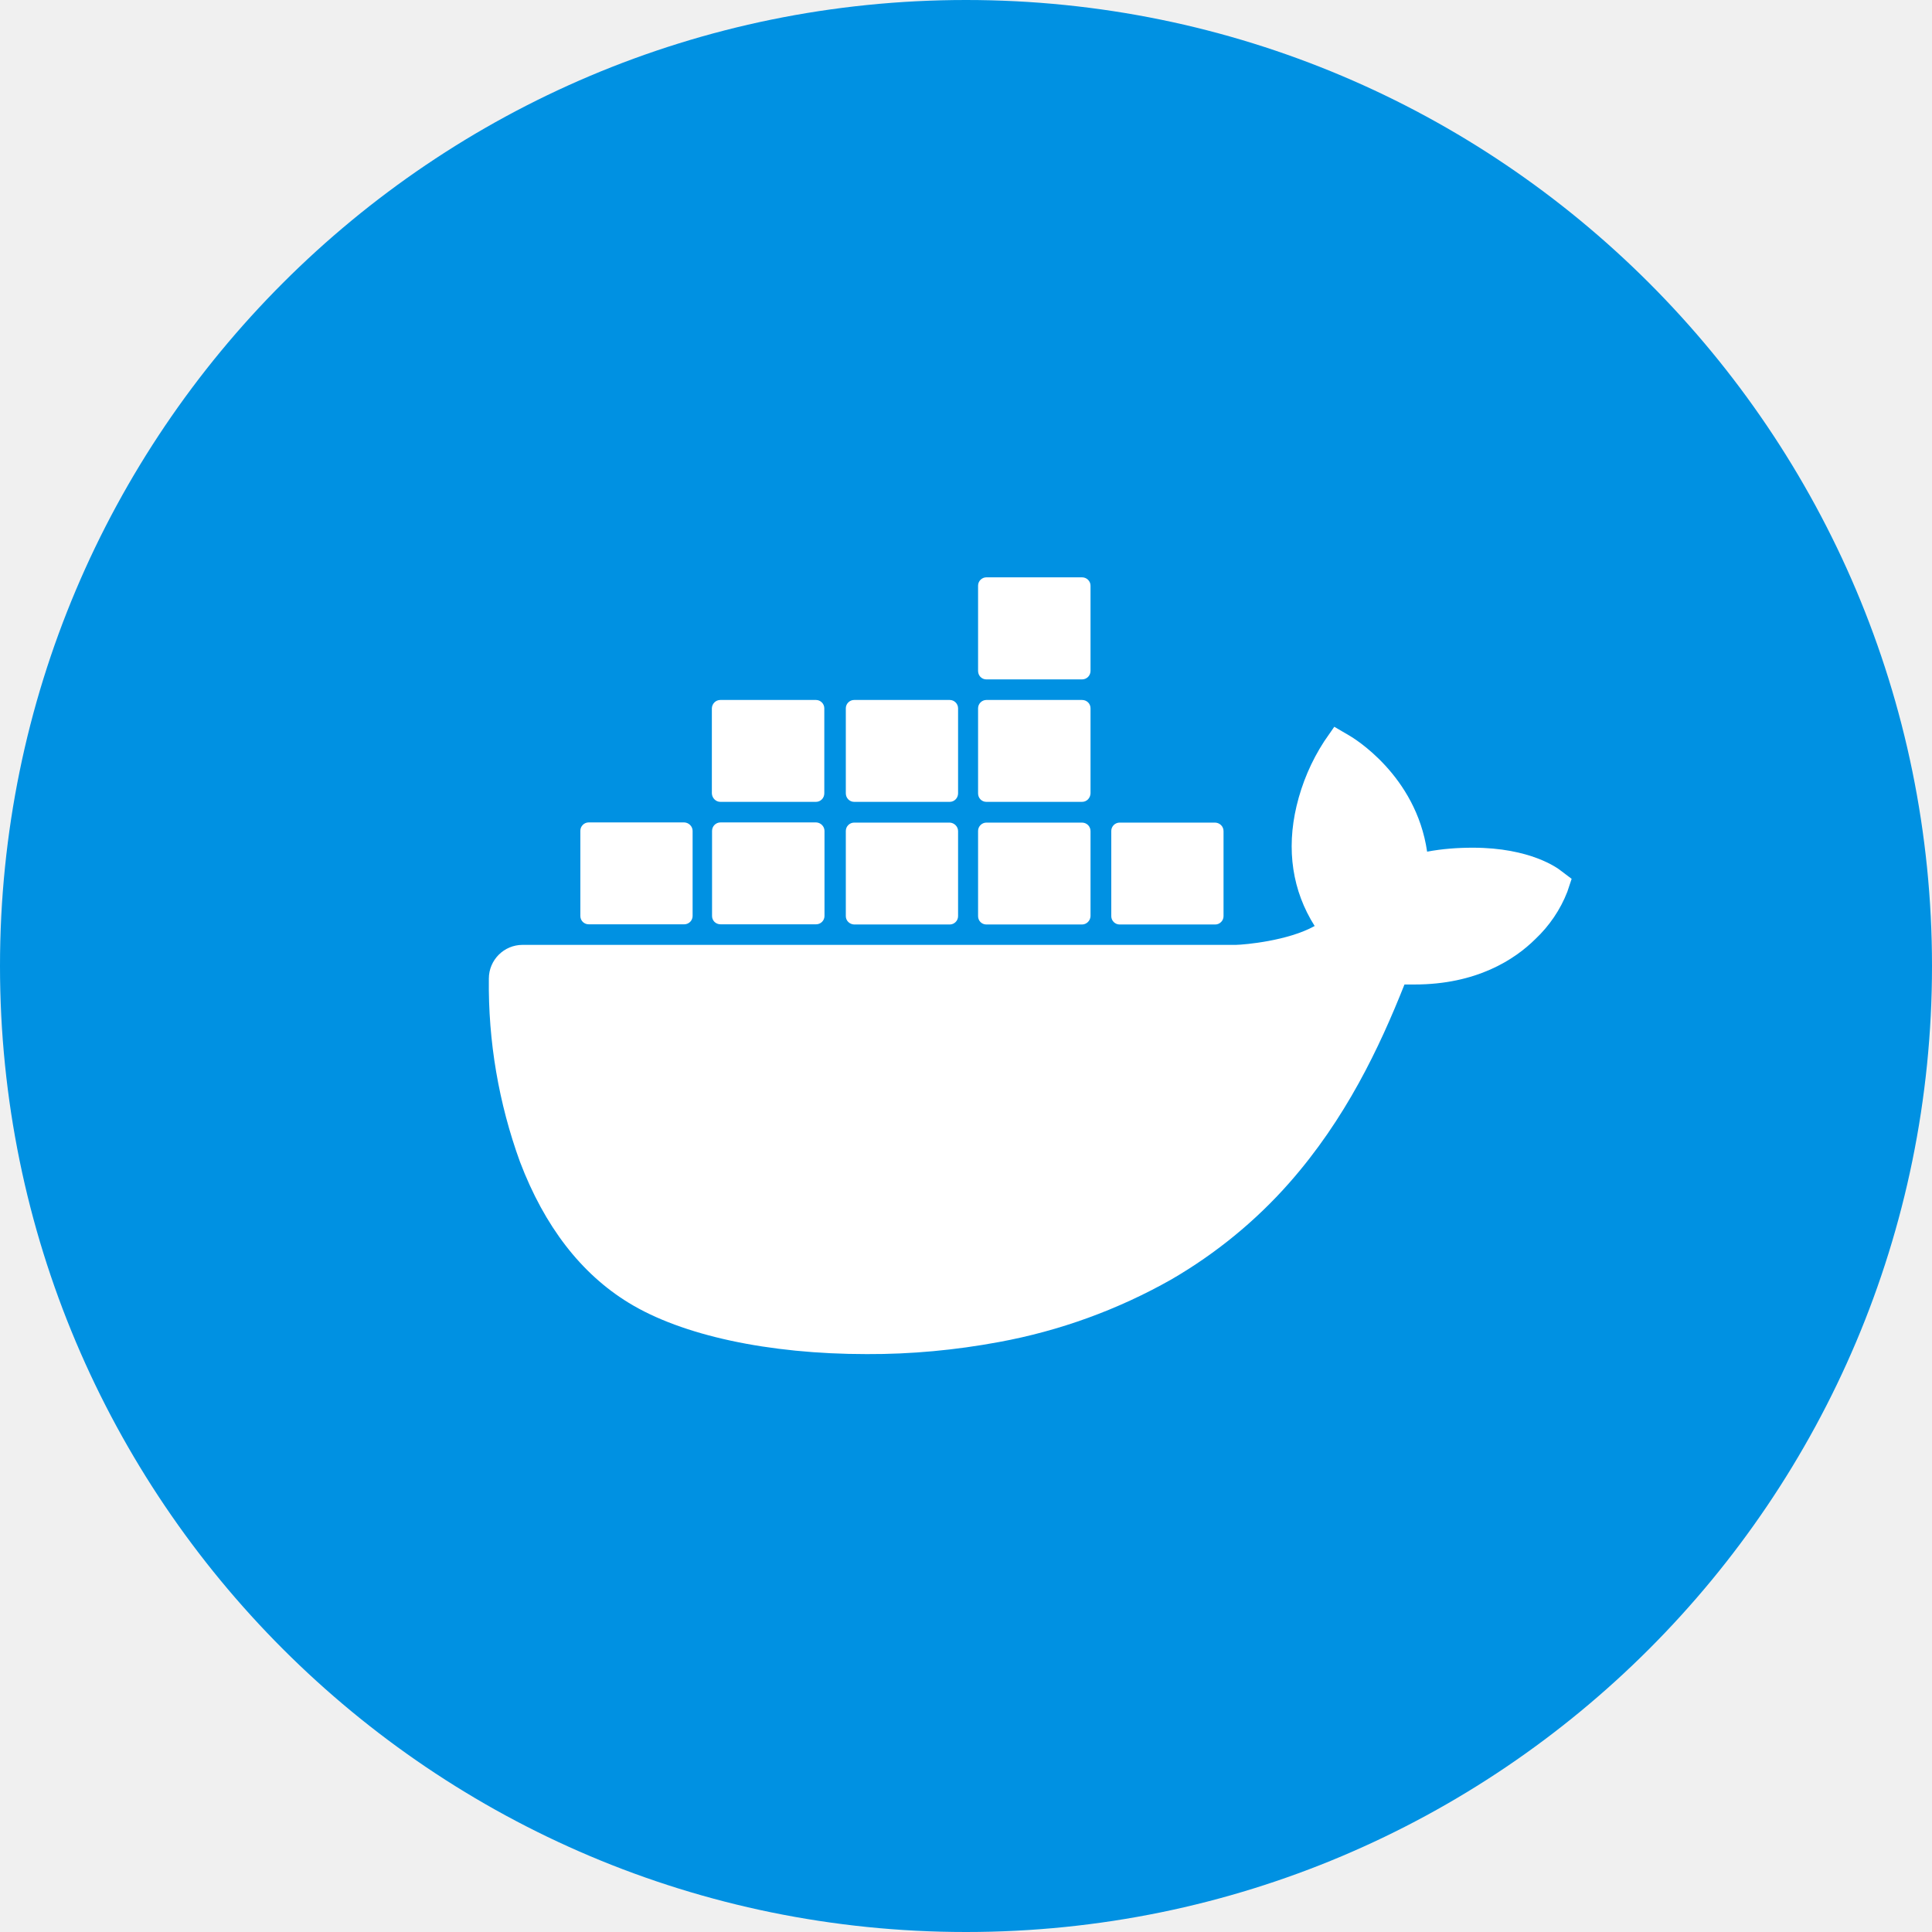
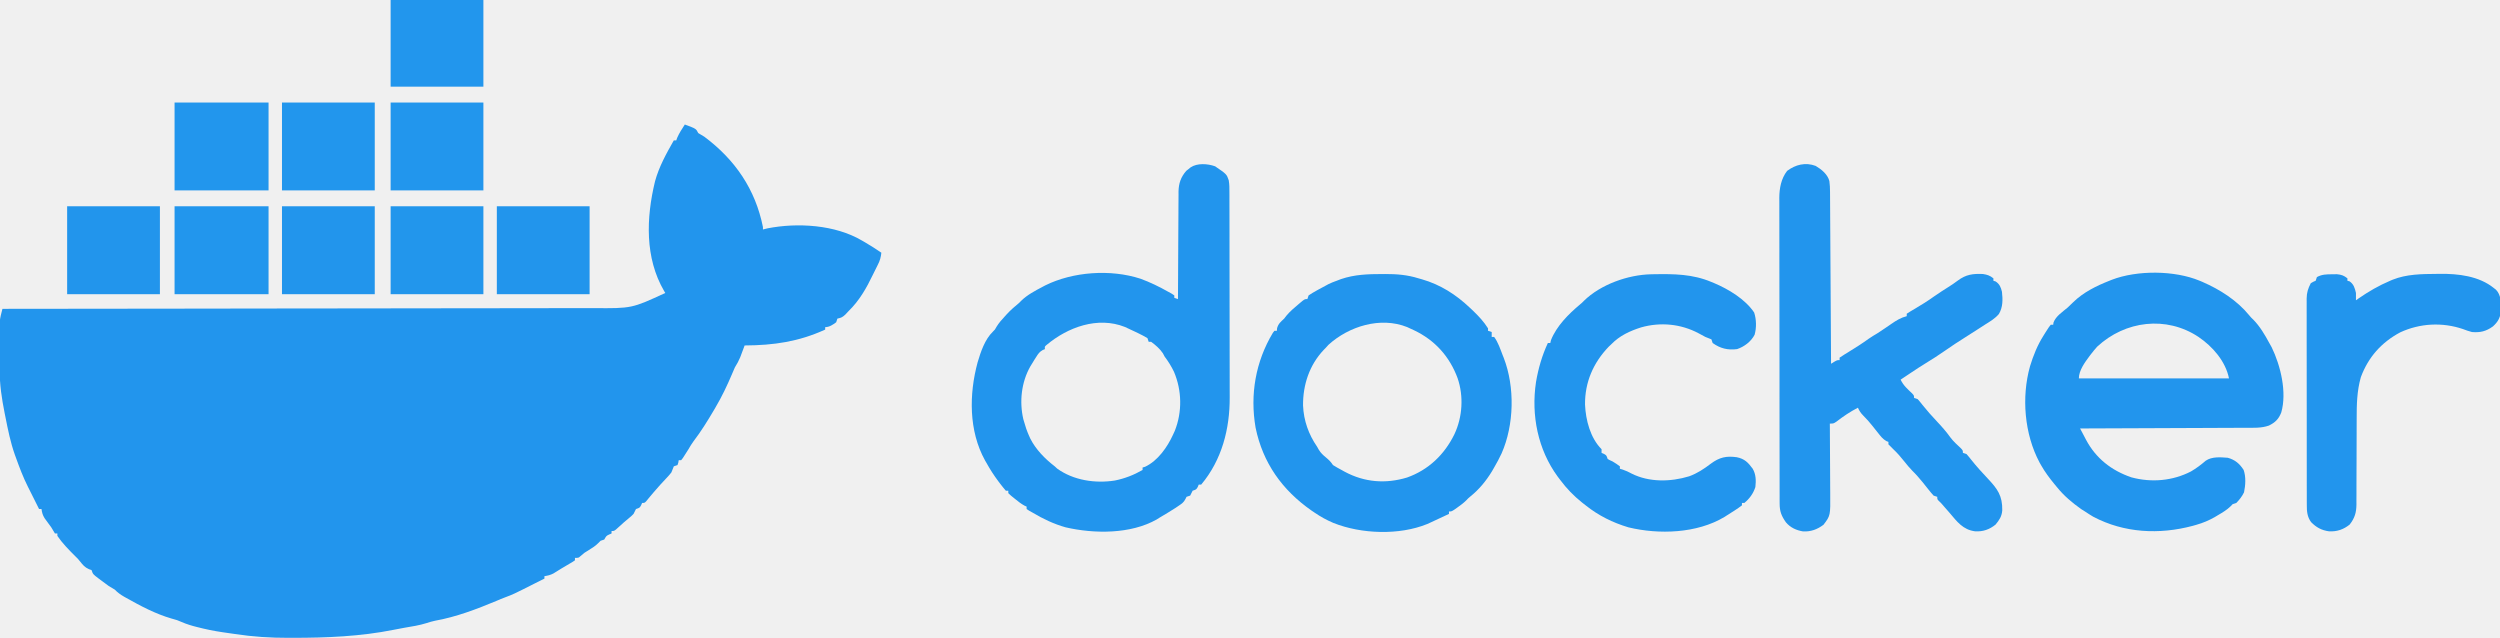
- <svg xmlns="http://www.w3.org/2000/svg" width="800px" height="800px" viewBox="0 0 1024 1024">
-   <circle cx="512" cy="512" r="512" style="fill:#0091e2" />
-   <path d="M827.3 461.5c-1.6-1.3-16.1-12.2-46.7-12.2-8.1 0-16.2.6-24.2 2.1-5.9-40.7-39.5-60.5-41-61.4l-8.2-4.8-5.4 7.8c-6.8 10.5-11.7 22-14.6 34.2-5.5 23.2-2.2 45 9.6 63.6-14.2 7.9-37.1 9.9-41.7 10H277c-9.9 0-17.9 8-17.9 17.9-.4 33.1 5.2 66 16.5 97.1 13 34.2 32.4 59.3 57.6 74.7 28.2 17.3 74.1 27.2 126.2 27.2 23.5.1 47-2.1 70.1-6.4 32.1-5.9 63-17.1 91.4-33.2 23.4-13.6 44.5-30.8 62.4-51.1 29.9-33.9 47.8-71.7 61.1-105.2h5.3c32.8 0 53-13.1 64.1-24.1 7.4-7 13.2-15.5 16.9-25l2.3-6.9-5.7-4.3zM312 489.9h50.7c2.4 0 4.4-2 4.4-4.4v-45.1c0-2.4-2-4.4-4.4-4.5H312c-2.4 0-4.4 2-4.4 4.4v45.2c0 2.5 2 4.4 4.4 4.4m69.9 0h50.7c2.4 0 4.4-2 4.4-4.4v-45.1c0-2.4-2-4.4-4.4-4.5h-50.7c-2.5 0-4.5 2-4.5 4.5v45.1c0 2.5 2 4.4 4.5 4.4m70.8.1h50.7c2.4 0 4.4-2 4.4-4.4v-45.1c0-2.4-2-4.4-4.4-4.5h-50.7c-2.4 0-4.4 2-4.4 4.4v45.2c0 2.4 2 4.3 4.4 4.4m70.1 0h50.7c2.4 0 4.4-2 4.5-4.4v-45.1c0-2.5-2-4.5-4.5-4.5h-50.7c-2.4 0-4.4 2-4.4 4.4v45.2c0 2.4 1.9 4.4 4.4 4.4m-141-65h50.7c2.4 0 4.4-2 4.4-4.5v-45.1c0-2.4-2-4.4-4.4-4.4h-50.7c-2.5 0-4.4 2-4.5 4.4v45.1c.1 2.5 2.1 4.5 4.5 4.5m70.9 0h50.7c2.4 0 4.4-2 4.4-4.5v-45.1c0-2.4-2-4.4-4.4-4.4h-50.7c-2.4 0-4.4 2-4.4 4.4v45.1c0 2.5 2 4.5 4.4 4.5m70.1 0h50.7c2.5 0 4.4-2 4.5-4.5v-45.1c0-2.5-2-4.4-4.5-4.4h-50.7c-2.4 0-4.4 2-4.4 4.4v45.1c0 2.5 1.9 4.5 4.4 4.5m0-64.9h50.7c2.5 0 4.5-2 4.5-4.5v-45.2c0-2.4-2-4.4-4.5-4.4h-50.7c-2.4 0-4.4 2-4.4 4.4v45.2c0 2.5 1.9 4.5 4.4 4.5M593.4 490h50.7c2.4 0 4.4-2 4.4-4.4v-45.1c0-2.5-2-4.4-4.4-4.5h-50.7c-2.4 0-4.4 2-4.4 4.4v45.2c0 2.4 2 4.4 4.4 4.4" style="fill:#fff" />
+ <svg xmlns="http://www.w3.org/2000/svg" version="1.1" width="2048" height="522">
+   <path d="M0 0 C9.211 3.421 9.211 3.421 11 7 C12.657 8.016 14.325 9.013 16 10 C41.22 28.856 57.812 53.094 64 84 C64 84.66 64 85.32 64 86 C65.237 85.691 66.475 85.381 67.75 85.062 C92.382 80.247 123.067 82.083 145 95 C145.905 95.521 146.81 96.042 147.742 96.578 C152.264 99.235 156.672 102.039 161 105 C160.637 108.634 159.856 111.526 158.184 114.738 C156.808 117.417 155.463 120.102 154.176 122.824 C148.833 133.974 142.98 144.329 134 153 C133.154 153.907 132.309 154.815 131.438 155.75 C129.017 157.985 128.063 158.344 125 159 C124.67 159.99 124.34 160.98 124 162 C121.339 163.994 118.388 166 115 166 C115 166.66 115 167.32 115 168 C93.159 177.933 72.966 180.867 49 181 C48.674 181.88 48.348 182.761 48.012 183.668 C47.575 184.829 47.138 185.991 46.688 187.188 C46.258 188.336 45.829 189.485 45.387 190.668 C44.139 193.667 42.714 196.252 41 199 C40.256 200.693 39.514 202.387 38.804 204.095 C34.781 213.63 30.282 223.099 25 232 C24.541 232.782 24.082 233.565 23.609 234.371 C18.528 242.943 13.338 251.399 7.266 259.309 C5.667 261.445 4.348 263.697 3 266 C1.992 267.612 0.97 269.216 -0.062 270.812 C-0.569 271.603 -1.076 272.393 -1.598 273.207 C-2.292 274.095 -2.292 274.095 -3 275 C-3.66 275 -4.32 275 -5 275 C-5.155 275.959 -5.155 275.959 -5.312 276.938 C-5.539 277.618 -5.766 278.299 -6 279 C-6.99 279.33 -7.98 279.66 -9 280 C-9.68 281.661 -10.344 283.329 -11 285 C-12.918 287.395 -12.918 287.395 -15.188 289.812 C-15.992 290.681 -16.796 291.55 -17.625 292.445 C-18.409 293.288 -19.192 294.131 -20 295 C-21.236 296.39 -22.465 297.785 -23.688 299.188 C-24.242 299.82 -24.796 300.453 -25.367 301.105 C-26.49 302.409 -27.599 303.725 -28.695 305.051 C-29.229 305.694 -29.763 306.337 -30.312 307 C-30.783 307.577 -31.254 308.155 -31.738 308.75 C-33 310 -33 310 -35 310 C-35.268 310.639 -35.536 311.279 -35.812 311.938 C-37 314 -37 314 -40 315 C-40.686 316.324 -41.35 317.658 -42 319 C-43.664 320.676 -43.664 320.676 -45.625 322.312 C-46.331 322.908 -47.038 323.504 -47.766 324.117 C-48.503 324.739 -49.24 325.36 -50 326 C-52.116 327.901 -54.229 329.805 -56.336 331.715 C-58 333 -58 333 -60 333 C-60 333.66 -60 334.32 -60 335 C-60.619 335.268 -61.237 335.536 -61.875 335.812 C-64.3 336.956 -64.3 336.956 -66 340 C-66.99 340.33 -67.98 340.66 -69 341 C-69.607 341.607 -70.214 342.214 -70.84 342.84 C-73.229 345.229 -75.679 346.809 -78.562 348.562 C-82.351 350.832 -82.351 350.832 -85.652 353.715 C-87 355 -87 355 -90 355 C-90 355.66 -90 356.32 -90 357 C-91.836 358.297 -91.836 358.297 -94.375 359.75 C-98.869 362.345 -103.285 365.035 -107.676 367.801 C-110.131 369.068 -112.279 369.591 -115 370 C-115 370.66 -115 371.32 -115 372 C-115.871 372.436 -116.743 372.871 -117.641 373.32 C-118.496 373.748 -118.496 373.748 -119.369 374.185 C-120.634 374.817 -121.9 375.449 -123.167 376.081 C-126.224 377.607 -129.277 379.141 -132.32 380.695 C-137.118 383.137 -141.839 385.449 -146.918 387.238 C-149.423 388.155 -151.859 389.202 -154.312 390.25 C-170.565 397.046 -187.38 403.431 -204.773 406.543 C-207.107 407.022 -209.298 407.699 -211.562 408.438 C-217.489 410.291 -223.543 411.239 -229.656 412.254 C-232.685 412.758 -235.687 413.34 -238.693 413.966 C-265.665 419.38 -293.577 420.498 -321 420.5 C-322.183 420.504 -323.365 420.508 -324.584 420.513 C-339.42 420.536 -353.825 419.643 -368.492 417.384 C-371.835 416.872 -375.185 416.408 -378.535 415.944 C-385.886 414.886 -393.064 413.371 -400.25 411.5 C-401.024 411.298 -401.799 411.097 -402.597 410.889 C-407.276 409.614 -411.564 407.953 -416 406 C-417.511 405.531 -419.032 405.09 -420.562 404.688 C-433.546 400.913 -445.698 394.482 -457.438 387.875 C-458.343 387.37 -458.343 387.37 -459.268 386.854 C-462.247 385.153 -464.623 383.45 -467 381 C-468.662 379.992 -470.329 378.993 -472 378 C-474.294 376.39 -476.523 374.701 -478.75 373 C-479.339 372.562 -479.928 372.123 -480.535 371.672 C-484.882 368.354 -484.882 368.354 -486 365 C-487.083 364.629 -487.083 364.629 -488.188 364.25 C-491.667 362.704 -493.183 360.697 -495.543 357.781 C-497.074 355.849 -497.074 355.849 -499.312 353.688 C-504.493 348.507 -509.889 343.088 -514 337 C-514 336.34 -514 335.68 -514 335 C-514.66 335 -515.32 335 -516 335 C-517.047 333.362 -518.038 331.689 -519 330 C-520.802 327.482 -522.634 324.988 -524.477 322.5 C-526.042 319.931 -526.609 317.961 -527 315 C-527.66 315 -528.32 315 -529 315 C-534.859 303.281 -534.859 303.281 -535.927 301.143 C-536.646 299.707 -537.368 298.273 -538.092 296.84 C-542.048 288.998 -545.089 280.882 -548.062 272.625 C-548.308 271.954 -548.553 271.283 -548.806 270.592 C-552.385 260.513 -554.492 250.035 -556.562 239.562 C-556.771 238.533 -556.979 237.504 -557.193 236.443 C-559.559 224.568 -561.31 213.113 -561.266 200.98 C-561.268 199.797 -561.269 198.614 -561.271 197.394 C-561.273 194.916 -561.269 192.438 -561.261 189.96 C-561.25 186.18 -561.261 182.4 -561.273 178.619 C-561.272 176.198 -561.27 173.777 -561.266 171.355 C-561.27 170.234 -561.274 169.113 -561.278 167.959 C-561.272 166.9 -561.265 165.841 -561.259 164.751 C-561.257 163.831 -561.256 162.911 -561.254 161.963 C-560.928 158.155 -559.955 154.701 -559 151 C-557.943 150.999 -556.887 150.998 -555.798 150.997 C-509.193 150.954 -462.588 150.907 -415.983 150.841 C-414.924 150.84 -414.924 150.84 -413.843 150.838 C-398.49 150.816 -383.137 150.794 -367.784 150.771 C-360.254 150.76 -352.724 150.749 -345.194 150.738 C-344.07 150.736 -344.07 150.736 -342.923 150.734 C-318.667 150.699 -294.41 150.673 -270.153 150.652 C-245.212 150.63 -220.271 150.599 -195.33 150.555 C-191.802 150.549 -188.273 150.543 -184.745 150.537 C-183.704 150.535 -183.704 150.535 -182.641 150.533 C-171.494 150.515 -160.348 150.506 -149.201 150.502 C-137.976 150.497 -126.751 150.481 -115.527 150.454 C-109.452 150.44 -103.378 150.431 -97.304 150.435 C-91.731 150.438 -86.157 150.428 -80.584 150.407 C-78.58 150.402 -76.575 150.401 -74.571 150.407 C-43.414 150.661 -43.414 150.661 -16 138 C-16.303 137.501 -16.606 137.002 -16.918 136.488 C-32.831 109.216 -31.656 76.483 -24.417 46.591 C-21.146 34.586 -15.132 23.745 -9 13 C-8.34 13 -7.68 13 -7 13 C-6.773 12.34 -6.546 11.68 -6.312 11 C-4.594 7.073 -2.332 3.587 0 0 Z " fill="#2295ED" transform="translate(561,102)" />
+   <path d="M0 0 C9.413 6.429 9.413 6.429 11.132 11.396 C11.742 14.733 11.707 18.039 11.703 21.419 C11.706 22.196 11.709 22.973 11.712 23.773 C11.721 26.379 11.722 28.985 11.724 31.591 C11.728 33.459 11.733 35.327 11.739 37.195 C11.752 42.274 11.758 47.353 11.763 52.432 C11.766 55.609 11.77 58.787 11.774 61.964 C11.788 71.917 11.798 81.871 11.801 91.824 C11.806 103.29 11.823 114.756 11.852 126.222 C11.874 135.097 11.884 143.972 11.885 152.847 C11.886 158.141 11.892 163.435 11.91 168.729 C11.927 173.718 11.929 178.708 11.92 183.697 C11.919 185.518 11.924 187.339 11.934 189.16 C12.067 215.014 5.565 240.516 -11.438 260.75 C-12.098 260.75 -12.758 260.75 -13.438 260.75 C-13.706 261.389 -13.974 262.029 -14.25 262.688 C-15.438 264.75 -15.438 264.75 -18.438 265.75 C-18.767 266.41 -19.098 267.07 -19.438 267.75 C-19.767 268.41 -20.098 269.07 -20.438 269.75 C-21.427 270.08 -22.418 270.41 -23.438 270.75 C-23.737 271.361 -24.036 271.972 -24.344 272.602 C-25.749 275.363 -27.378 276.4 -29.938 278.125 C-31.274 279.026 -31.274 279.026 -32.637 279.945 C-36.842 282.655 -41.12 285.225 -45.438 287.75 C-46.224 288.25 -47.01 288.75 -47.82 289.266 C-69.267 301.429 -99.071 301.13 -122.438 295.75 C-132.017 293.068 -140.912 288.848 -149.438 283.75 C-150.362 283.238 -151.286 282.726 -152.238 282.199 C-152.964 281.721 -153.69 281.243 -154.438 280.75 C-154.438 280.09 -154.438 279.43 -154.438 278.75 C-155.25 278.394 -155.25 278.394 -156.078 278.031 C-159.07 276.407 -161.549 274.4 -164.188 272.25 C-165.172 271.456 -166.157 270.662 -167.172 269.844 C-167.92 269.153 -168.667 268.462 -169.438 267.75 C-169.438 267.09 -169.438 266.43 -169.438 265.75 C-170.097 265.75 -170.757 265.75 -171.438 265.75 C-173.113 263.828 -174.659 261.909 -176.188 259.875 C-176.636 259.284 -177.084 258.694 -177.545 258.085 C-181.219 253.177 -184.483 248.125 -187.438 242.75 C-187.792 242.145 -188.146 241.541 -188.512 240.918 C-201.929 216.576 -201.63 186.639 -194.57 160.551 C-192.002 151.933 -188.651 141.755 -181.977 135.348 C-180.315 133.747 -180.315 133.747 -179.082 131.438 C-177.103 128.203 -174.696 125.513 -172.125 122.75 C-171.434 121.988 -171.434 121.988 -170.729 121.211 C-167.518 117.728 -164.105 114.745 -160.438 111.75 C-159.906 111.212 -159.375 110.675 -158.828 110.121 C-154.025 105.386 -147.377 101.854 -141.438 98.75 C-140.708 98.361 -139.978 97.971 -139.227 97.57 C-116.384 86.254 -85.595 84.145 -61.235 92.045 C-53.316 94.914 -45.766 98.619 -38.438 102.75 C-37.468 103.282 -36.499 103.815 -35.5 104.363 C-34.819 104.821 -34.139 105.279 -33.438 105.75 C-33.438 106.41 -33.438 107.07 -33.438 107.75 C-32.447 108.08 -31.457 108.41 -30.438 108.75 C-30.434 107.578 -30.43 106.405 -30.426 105.197 C-30.389 94.133 -30.332 83.069 -30.254 72.005 C-30.214 66.317 -30.182 60.63 -30.167 54.942 C-30.151 49.45 -30.117 43.958 -30.069 38.466 C-30.054 36.374 -30.046 34.282 -30.046 32.189 C-30.043 29.252 -30.016 26.316 -29.983 23.379 C-29.991 22.09 -29.991 22.09 -29.999 20.774 C-29.883 14.06 -28.105 8.774 -23.621 3.691 C-23.045 3.236 -22.469 2.781 -21.875 2.312 C-21.296 1.839 -20.717 1.366 -20.121 0.879 C-14.574 -2.841 -6.007 -2.184 0 0 Z M-138.223 146.453 C-139.665 147.697 -139.665 147.697 -139.438 149.75 C-140.335 150.115 -140.335 150.115 -141.25 150.488 C-143.847 151.986 -144.841 153.417 -146.438 155.938 C-146.912 156.674 -147.386 157.41 -147.875 158.168 C-148.391 159.02 -148.906 159.872 -149.438 160.75 C-150.103 161.829 -150.768 162.908 -151.453 164.02 C-158.754 176.933 -160.467 192.909 -157.125 207.188 C-156.59 209.05 -156.03 210.905 -155.438 212.75 C-155.209 213.477 -154.981 214.204 -154.746 214.953 C-154.063 216.936 -153.291 218.834 -152.438 220.75 C-152.136 221.432 -151.834 222.114 -151.523 222.816 C-147.008 231.896 -139.4 239.608 -131.438 245.75 C-130.736 246.389 -130.035 247.029 -129.312 247.688 C-115.975 257.256 -98.353 259.898 -82.331 257.425 C-74.14 255.802 -66.663 252.898 -59.438 248.75 C-59.438 248.09 -59.438 247.43 -59.438 246.75 C-58.757 246.544 -58.076 246.338 -57.375 246.125 C-46.924 241.233 -39.103 230.005 -34.438 219.75 C-33.738 218.221 -33.738 218.221 -33.023 216.66 C-26.887 201.149 -27.197 183.644 -33.715 168.305 C-35.915 163.766 -38.404 159.763 -41.438 155.75 C-41.891 154.884 -42.345 154.018 -42.812 153.125 C-45.375 149.38 -48.792 146.436 -52.438 143.75 C-53.097 143.75 -53.758 143.75 -54.438 143.75 C-54.932 142.265 -54.932 142.265 -55.438 140.75 C-57.923 139.282 -60.342 137.991 -62.938 136.75 C-63.674 136.395 -64.41 136.04 -65.168 135.674 C-67.251 134.682 -69.341 133.712 -71.438 132.75 C-72.658 132.18 -72.658 132.18 -73.902 131.598 C-96.251 122.702 -120.936 131.871 -138.223 146.453 Z " fill="#2295ED" transform="translate(995.4375,136.25)" />
+   <path d="M0 0 C0.694 0.289 1.388 0.579 2.103 0.877 C16.466 7.098 30.598 16.08 40.543 28.289 C42.027 30.085 42.027 30.085 43.957 31.91 C49.322 37.398 53.382 44.264 57 51 C57.639 52.134 58.279 53.269 58.938 54.438 C66.289 69.548 71.568 91.394 66.812 107.875 C64.745 113.236 61.917 116.055 56.742 118.606 C50.475 120.849 43.893 120.44 37.322 120.432 C35.843 120.441 34.364 120.452 32.885 120.463 C28.89 120.491 24.895 120.5 20.899 120.506 C16.717 120.516 12.534 120.542 8.351 120.566 C0.44 120.61 -7.472 120.638 -15.384 120.661 C-24.394 120.689 -33.405 120.732 -42.416 120.778 C-60.944 120.87 -79.472 120.942 -98 121 C-96.738 123.4 -95.471 125.798 -94.203 128.195 C-93.849 128.87 -93.494 129.544 -93.129 130.24 C-85.07 145.44 -72.31 155.442 -55.988 161.031 C-39.62 165.467 -22.22 163.997 -7.125 156.188 C-2.773 153.649 1.115 150.703 4.93 147.418 C10.034 143.922 17.061 144.547 23 145 C28.978 146.666 32.692 149.838 36 155 C37.975 160.712 37.522 167.485 36.312 173.312 C34.607 176.804 32.689 179.18 30 182 C29.01 182.33 28.02 182.66 27 183 C26.165 183.866 26.165 183.866 25.312 184.75 C22.201 187.778 18.731 189.81 15 192 C14.273 192.437 13.546 192.874 12.797 193.324 C7.687 196.299 2.686 198.4 -3 200 C-3.905 200.257 -4.81 200.513 -5.742 200.777 C-33.128 208.078 -61.851 206.669 -87.129 193.352 C-89.478 191.972 -91.746 190.528 -94 189 C-95.485 188.072 -95.485 188.072 -97 187.125 C-104.558 181.771 -111.182 176.22 -117 169 C-118.005 167.79 -118.005 167.79 -119.031 166.555 C-123.103 161.586 -126.849 156.602 -130 151 C-130.409 150.277 -130.817 149.554 -131.238 148.809 C-143.616 125.548 -146.119 95.373 -139 70 C-136.312 61.235 -132.923 52.763 -128 45 C-127.481 44.162 -126.961 43.324 -126.426 42.461 C-123.426 37.769 -123.426 37.769 -122 36 C-121.34 36 -120.68 36 -120 36 C-119.938 35.443 -119.876 34.886 -119.812 34.312 C-117.947 29.004 -112.251 25.425 -108.062 21.844 C-106.516 20.462 -105.033 19.008 -103.586 17.523 C-95.328 9.465 -84.65 4.19 -74 0 C-73.359 -0.26 -72.718 -0.519 -72.058 -0.787 C-51.272 -8.796 -20.546 -8.59 0 0 Z M-84 54 C-85.78 56.018 -87.441 57.992 -89.062 60.125 C-89.707 60.967 -89.707 60.967 -90.365 61.825 C-94.122 66.883 -99 73.497 -99 80 C-58.41 80 -17.82 80 24 80 C21.195 65.977 10.623 53.868 -1 46 C-27.336 28.523 -61.024 32.656 -84 54 Z " fill="#2295ED" transform="translate(1802,230)" />
+   <path d="M0 0 C4.8 2.858 9.729 6.819 11.228 12.395 C11.651 15.386 11.75 18.255 11.768 21.276 C11.777 22.519 11.787 23.763 11.797 25.045 C11.803 26.415 11.809 27.785 11.815 29.156 C11.824 30.605 11.834 32.054 11.845 33.503 C11.872 37.43 11.893 41.357 11.913 45.284 C11.935 49.391 11.962 53.498 11.989 57.604 C12.039 65.378 12.084 73.151 12.127 80.925 C12.176 89.776 12.231 98.628 12.286 107.479 C12.4 125.684 12.507 143.889 12.609 162.094 C13.393 161.599 14.177 161.104 14.984 160.594 C17.609 159.094 17.609 159.094 19.609 159.094 C19.609 158.434 19.609 157.774 19.609 157.094 C22.039 155.445 24.467 153.911 26.984 152.406 C32.626 148.965 38.137 145.44 43.496 141.566 C45.805 139.957 48.19 138.532 50.609 137.094 C52.033 136.166 53.45 135.229 54.859 134.281 C56.021 133.506 56.021 133.506 57.207 132.715 C58.806 131.636 60.398 130.544 61.98 129.441 C66.092 126.606 69.702 124.352 74.609 123.094 C74.609 122.434 74.609 121.774 74.609 121.094 C76.876 119.61 79.134 118.245 81.484 116.906 C86.84 113.78 91.982 110.524 97.023 106.906 C100.733 104.307 104.535 101.855 108.372 99.449 C111.143 97.709 113.786 95.959 116.387 93.965 C123.18 88.908 128.778 88.21 137.008 88.555 C140.652 89.1 142.724 89.832 145.609 92.094 C145.609 92.754 145.609 93.414 145.609 94.094 C146.208 94.279 146.806 94.465 147.422 94.656 C150.687 96.802 151.725 99.424 152.609 103.094 C153.333 109.446 153.445 115.675 150.109 121.305 C146.928 125.1 142.778 127.504 138.609 130.094 C136.945 131.172 135.281 132.251 133.618 133.331 C130.017 135.661 126.395 137.957 122.777 140.26 C114.156 145.745 114.156 145.745 105.734 151.531 C100.731 155.089 95.538 158.318 90.317 161.543 C86.361 163.986 82.465 166.493 78.609 169.094 C75.609 171.094 72.609 173.094 69.609 175.094 C71.783 179.8 75.188 182.749 78.922 186.281 C80.609 188.094 80.609 188.094 80.609 190.094 C81.599 190.424 82.589 190.754 83.609 191.094 C84.963 192.603 86.244 194.178 87.484 195.781 C91.23 200.489 95.164 204.911 99.297 209.281 C103.29 213.514 107.033 217.741 110.414 222.488 C112.866 225.781 115.95 228.47 118.922 231.281 C120.609 233.094 120.609 233.094 120.609 235.094 C121.599 235.424 122.589 235.754 123.609 236.094 C124.963 237.603 126.244 239.178 127.484 240.781 C131.755 246.144 136.295 251.165 141.003 256.145 C148.928 264.551 153.097 270.219 152.859 282.254 C152.421 287.23 150.504 289.995 147.422 293.781 C142.454 297.866 137.054 299.728 130.598 299.352 C120.566 298.051 115.787 291.371 109.609 284.094 C108.278 282.571 106.945 281.05 105.609 279.531 C105.094 278.932 104.578 278.332 104.047 277.715 C102.616 276.052 102.616 276.052 100.922 274.504 C99.609 273.094 99.609 273.094 99.609 271.094 C98.619 270.764 97.629 270.434 96.609 270.094 C95.108 268.441 93.68 266.722 92.297 264.969 C91.502 263.974 90.706 262.978 89.887 261.953 C89.135 261.01 88.384 260.066 87.609 259.094 C84.929 255.856 82.247 252.715 79.234 249.781 C76.827 247.317 74.741 244.796 72.609 242.094 C69.791 238.522 66.923 235.223 63.609 232.094 C62.24 230.798 60.894 229.474 59.609 228.094 C59.609 227.434 59.609 226.774 59.609 226.094 C59.041 225.872 58.472 225.65 57.887 225.422 C54.915 223.689 53.298 221.541 51.172 218.844 C50.384 217.856 49.597 216.869 48.785 215.852 C48.067 214.941 47.349 214.031 46.609 213.094 C44.169 210.069 41.708 207.19 38.922 204.469 C36.83 202.32 35.841 200.758 34.609 198.094 C28.267 201.351 22.639 205.168 16.992 209.52 C14.609 211.094 14.609 211.094 11.609 211.094 C11.616 211.963 11.623 212.833 11.63 213.729 C11.69 221.952 11.735 230.176 11.765 238.399 C11.78 242.626 11.802 246.853 11.836 251.08 C11.868 255.165 11.886 259.25 11.894 263.335 C11.9 264.888 11.91 266.441 11.927 267.993 C12.113 286.489 12.113 286.489 6.422 293.969 C1.38 297.778 -3.887 299.732 -10.312 299.441 C-15.829 298.518 -20.683 296.331 -24.328 292.031 C-28.133 286.612 -29.512 282.991 -29.522 276.396 C-29.526 275.476 -29.53 274.555 -29.534 273.607 C-29.533 272.604 -29.532 271.602 -29.531 270.569 C-29.534 269.497 -29.537 268.425 -29.54 267.32 C-29.549 263.722 -29.55 260.124 -29.552 256.526 C-29.556 253.949 -29.561 251.372 -29.567 248.795 C-29.58 241.788 -29.586 234.782 -29.591 227.776 C-29.594 223.399 -29.598 219.023 -29.602 214.646 C-29.615 202.523 -29.625 190.4 -29.628 178.277 C-29.628 177.501 -29.629 176.725 -29.629 175.926 C-29.629 175.149 -29.629 174.372 -29.63 173.571 C-29.63 171.996 -29.63 170.42 -29.631 168.845 C-29.631 168.064 -29.631 167.283 -29.632 166.478 C-29.635 153.819 -29.653 141.161 -29.676 128.503 C-29.7 115.499 -29.712 102.496 -29.714 89.493 C-29.714 82.195 -29.72 74.897 -29.738 67.599 C-29.755 60.734 -29.757 53.869 -29.748 47.004 C-29.747 44.486 -29.752 41.967 -29.762 39.449 C-29.774 36.008 -29.769 32.568 -29.758 29.127 C-29.766 28.133 -29.774 27.14 -29.783 26.116 C-29.727 18.266 -28.299 10.456 -23.391 4.094 C-16.52 -1.059 -8.338 -3.161 0 0 Z " fill="#2295ED" transform="translate(1487.391,135.9062)" />
+   <path d="M0 0 C0.777 -0.004 1.554 -0.009 2.354 -0.013 C11.86 -0.036 20.413 0.653 29.562 3.5 C31.04 3.919 31.04 3.919 32.548 4.346 C47.537 8.668 60.333 16.859 71.562 27.5 C72.972 28.825 72.972 28.825 74.41 30.176 C79.008 34.639 83.161 39.057 86.562 44.5 C86.562 45.16 86.562 45.82 86.562 46.5 C87.552 46.83 88.543 47.16 89.562 47.5 C89.562 48.82 89.562 50.14 89.562 51.5 C90.222 51.5 90.882 51.5 91.562 51.5 C94.852 55.986 96.557 61.358 98.562 66.5 C98.855 67.232 99.147 67.964 99.449 68.718 C108.639 92.592 107.963 123.495 97.695 146.867 C95.839 150.856 93.769 154.695 91.562 158.5 C90.961 159.54 90.359 160.581 89.738 161.652 C84.93 169.53 79.411 176.258 72.238 182.078 C70.474 183.529 70.474 183.529 68.676 185.438 C66.404 187.655 64.039 189.433 61.438 191.25 C60.569 191.864 59.7 192.477 58.805 193.109 C56.562 194.5 56.562 194.5 54.562 194.5 C54.562 195.16 54.562 195.82 54.562 196.5 C49.588 198.89 44.59 201.222 39.562 203.5 C38.658 203.912 37.753 204.325 36.82 204.75 C13.818 214.157 -17.249 213.007 -40.103 203.899 C-45.558 201.585 -50.56 198.852 -55.438 195.5 C-56.305 194.916 -57.173 194.332 -58.066 193.73 C-82.076 176.961 -97.941 154.685 -103.859 125.852 C-108.535 98.744 -103.895 71.872 -89.734 48.195 C-89.306 47.636 -88.878 47.076 -88.438 46.5 C-87.778 46.5 -87.118 46.5 -86.438 46.5 C-86.376 45.778 -86.314 45.056 -86.25 44.312 C-85.18 40.608 -83.238 39.106 -80.438 36.5 C-79.839 35.716 -79.241 34.932 -78.625 34.125 C-75.589 30.481 -72.063 27.542 -68.438 24.5 C-67.489 23.696 -66.54 22.891 -65.562 22.062 C-63.438 20.5 -63.438 20.5 -61.438 20.5 C-60.943 19.015 -60.943 19.015 -60.438 17.5 C-58.289 16.063 -56.199 14.795 -53.938 13.562 C-53.294 13.207 -52.65 12.851 -51.987 12.485 C-50.144 11.477 -48.292 10.486 -46.438 9.5 C-45.691 9.093 -44.945 8.685 -44.176 8.266 C-41.969 7.174 -39.757 6.329 -37.438 5.5 C-36.28 5.055 -35.122 4.611 -33.93 4.152 C-22.748 0.325 -11.695 0.011 0 0 Z M-44.125 57.938 C-44.888 58.783 -45.651 59.629 -46.438 60.5 C-46.967 61.038 -47.497 61.575 -48.043 62.129 C-59.792 74.552 -65.124 90.768 -64.981 107.649 C-64.47 120.048 -60.446 131.312 -53.438 141.5 C-52.967 142.338 -52.496 143.176 -52.012 144.039 C-50.37 146.606 -48.723 148.203 -46.375 150.125 C-43.832 152.218 -42.294 153.715 -40.438 156.5 C-38.129 157.956 -35.85 159.235 -33.438 160.5 C-32.556 160.99 -31.674 161.48 -30.766 161.984 C-14.547 170.652 2.705 171.998 20.195 166.691 C37.82 160.455 50.937 147.811 59.051 131.158 C65.639 117.092 66.709 100.137 61.649 85.352 C55.119 67.627 43.113 54.214 26 46.078 C24.866 45.557 23.731 45.037 22.562 44.5 C21.799 44.144 21.036 43.788 20.25 43.422 C-1.626 34.706 -27.435 42.8 -44.125 57.938 Z " fill="#2295ED" transform="translate(1132.438,224.5)" />
+   <path d="M0 0 C1.103 -0.023 1.103 -0.023 2.229 -0.046 C18.747 -0.326 33.895 -0.207 49.375 6.309 C50.03 6.576 50.685 6.843 51.36 7.119 C63.302 12.134 77.013 20.354 84.375 31.309 C86.25 36.935 86.36 43.778 84.762 49.508 C81.911 55.096 76.242 59.353 70.375 61.309 C62.815 62.28 56.611 60.781 50.375 56.309 C50.045 55.319 49.715 54.329 49.375 53.309 C47.736 52.576 46.061 51.926 44.375 51.309 C42.568 50.339 40.761 49.369 38.959 48.388 C24.45 40.64 7.695 38.99 -8.234 43.508 C-17.467 46.449 -25.792 50.268 -32.625 57.309 C-33.367 58.01 -34.11 58.711 -34.875 59.434 C-47.452 72.583 -54.338 88.466 -54.168 106.745 C-53.615 119.45 -49.827 134.107 -40.625 143.309 C-40.625 144.299 -40.625 145.289 -40.625 146.309 C-39.986 146.577 -39.346 146.845 -38.688 147.121 C-36.625 148.309 -36.625 148.309 -35.625 151.309 C-33.859 152.318 -33.859 152.318 -31.625 153.309 C-28.375 155.309 -28.375 155.309 -25.625 157.309 C-25.625 157.969 -25.625 158.629 -25.625 159.309 C-24.387 159.68 -24.387 159.68 -23.125 160.059 C-20.494 160.998 -18.462 161.917 -16.062 163.246 C-1.607 170.515 15.938 170.128 31.113 165.5 C37.921 163.013 43.181 159.476 48.938 155.121 C55.904 149.993 61.423 148.66 70.055 149.848 C76.483 151.125 79.438 154.182 83.176 159.273 C85.893 163.885 85.993 169.09 85.375 174.309 C83.614 179.668 80.703 183.664 76.375 187.309 C75.715 187.309 75.055 187.309 74.375 187.309 C74.375 187.969 74.375 188.629 74.375 189.309 C70.555 192.237 66.445 194.743 62.375 197.309 C61.25 198.032 61.25 198.032 60.102 198.77 C37.551 212.334 6.423 213.356 -18.625 207.309 C-31.478 203.451 -43.148 197.69 -53.625 189.309 C-54.566 188.576 -55.507 187.844 -56.477 187.09 C-63.503 181.468 -69.22 175.56 -74.625 168.309 C-75.251 167.485 -75.878 166.661 -76.523 165.812 C-92.806 143.593 -98.39 115.47 -94.352 88.441 C-92.466 77.208 -89.418 66.681 -84.625 56.309 C-83.965 56.309 -83.305 56.309 -82.625 56.309 C-82.347 55.133 -82.347 55.133 -82.062 53.934 C-77.493 42.41 -67.723 32.629 -58.352 24.781 C-56.625 23.354 -56.625 23.354 -55.168 21.82 C-41.435 8.365 -19.033 0.382 0 0 Z " fill="#2295ED" transform="translate(1352.625,224.6914)" />
+   <path d="M0 0 C1.289 -0.017 2.578 -0.034 3.906 -0.051 C7.643 0.327 9.572 0.999 12.5 3.312 C12.5 3.973 12.5 4.633 12.5 5.312 C13.098 5.478 13.696 5.643 14.312 5.812 C17.675 8.118 18.614 11.418 19.5 15.312 C19.548 17.312 19.557 19.313 19.5 21.312 C20.181 20.828 20.861 20.343 21.562 19.844 C29.814 14.138 38.25 9.228 47.5 5.312 C48.146 5.037 48.792 4.762 49.458 4.478 C61.084 -0.159 73.227 -0.207 85.562 -0.312 C86.362 -0.326 87.162 -0.339 87.986 -0.353 C103.217 -0.546 120.237 1.387 132.5 11.312 C133.345 11.976 133.345 11.976 134.207 12.652 C138.451 17.06 138.327 23.156 138.303 28.959 C137.968 34.997 136.269 38.569 131.715 42.707 C126.208 46.699 121.361 47.912 114.5 47.312 C110.852 46.254 110.852 46.254 107.125 44.875 C90.267 39.146 71.998 40.093 55.828 47.543 C40.382 55.755 29.564 67.922 23.5 84.312 C20.303 95.635 20.071 106.772 20.089 118.463 C20.094 121.6 20.08 124.737 20.061 127.874 C20.018 135.65 20.007 143.427 19.995 151.204 C19.983 157.811 19.96 164.417 19.92 171.023 C19.906 174.105 19.911 177.186 19.915 180.267 C19.906 182.159 19.896 184.051 19.885 185.943 C19.891 186.792 19.897 187.641 19.903 188.516 C19.835 195.137 18.521 199.772 14.312 205.062 C9.292 209.079 3.957 210.897 -2.492 210.594 C-8.642 209.732 -12.953 207.424 -17.273 203.008 C-20.483 198.571 -20.79 194.166 -20.761 188.849 C-20.765 188.106 -20.768 187.364 -20.772 186.599 C-20.783 184.115 -20.779 181.632 -20.775 179.149 C-20.779 177.366 -20.784 175.584 -20.79 173.802 C-20.804 168.963 -20.804 164.124 -20.802 159.285 C-20.801 155.244 -20.805 151.203 -20.81 147.163 C-20.821 137.629 -20.822 128.095 -20.816 118.561 C-20.81 108.729 -20.822 98.897 -20.843 89.065 C-20.861 80.62 -20.867 72.176 -20.864 63.732 C-20.862 58.69 -20.864 53.648 -20.878 48.605 C-20.891 43.863 -20.889 39.12 -20.876 34.378 C-20.874 32.639 -20.876 30.901 -20.885 29.162 C-20.895 26.784 -20.887 24.408 -20.874 22.03 C-20.882 21.346 -20.889 20.661 -20.897 19.956 C-20.841 15.001 -19.751 11.642 -17.5 7.312 C-15.375 6.062 -15.375 6.062 -13.5 5.312 C-13.17 4.322 -12.84 3.333 -12.5 2.312 C-8.429 0.042 -4.593 0.014 0 0 Z " fill="#2295ED" transform="translate(1910.5,224.6875)" />
+   <path d="M0 0 C25.41 0 50.82 0 77 0 C77 23.76 77 47.52 77 72 C51.59 72 26.18 72 0 72 C0 48.24 0 24.48 0 0 Z " fill="#2296ED" transform="translate(143,169)" />
+   <path d="M0 0 C25.41 0 50.82 0 77 0 C77 23.76 77 47.52 77 72 C51.59 72 26.18 72 0 72 C0 48.24 0 24.48 0 0 Z " fill="#2296ED" transform="translate(143,84)" />
+   <path d="M0 0 C25.08 0 50.16 0 76 0 C76 23.76 76 47.52 76 72 C50.92 72 25.84 72 0 72 C0 48.24 0 24.48 0 0 Z " fill="#2295EC" transform="translate(407,169)" />
+   <path d="M0 0 C25.08 0 50.16 0 76 0 C76 23.76 76 47.52 76 72 C50.92 72 25.84 72 0 72 C0 48.24 0 24.48 0 0 Z " fill="#2296EC" transform="translate(320,169)" />
+   <path d="M0 0 C25.08 0 50.16 0 76 0 C76 23.76 76 47.52 76 72 C50.92 72 25.84 72 0 72 C0 48.24 0 24.48 0 0 Z " fill="#2295EC" transform="translate(231,169)" />
+   <path d="M0 0 C25.08 0 50.16 0 76 0 C76 23.76 76 47.52 76 72 C50.92 72 25.84 72 0 72 C0 48.24 0 24.48 0 0 Z " fill="#2295EC" transform="translate(55,169)" />
+   <path d="M0 0 C25.08 0 50.16 0 76 0 C76 23.76 76 47.52 76 72 C50.92 72 25.84 72 0 72 C0 48.24 0 24.48 0 0 Z " fill="#2296ED" transform="translate(320,84)" />
+   <path d="M0 0 C25.08 0 50.16 0 76 0 C76 23.76 76 47.52 76 72 C50.92 72 25.84 72 0 72 C0 48.24 0 24.48 0 0 Z " fill="#2296ED" transform="translate(231,84)" />
+   <path d="M0 0 C25.08 0 50.16 0 76 0 C76 23.43 76 46.86 76 71 C50.92 71 25.84 71 0 71 C0 47.57 0 24.14 0 0 Z " fill="#2296ED" transform="translate(320,0)" />
</svg>
